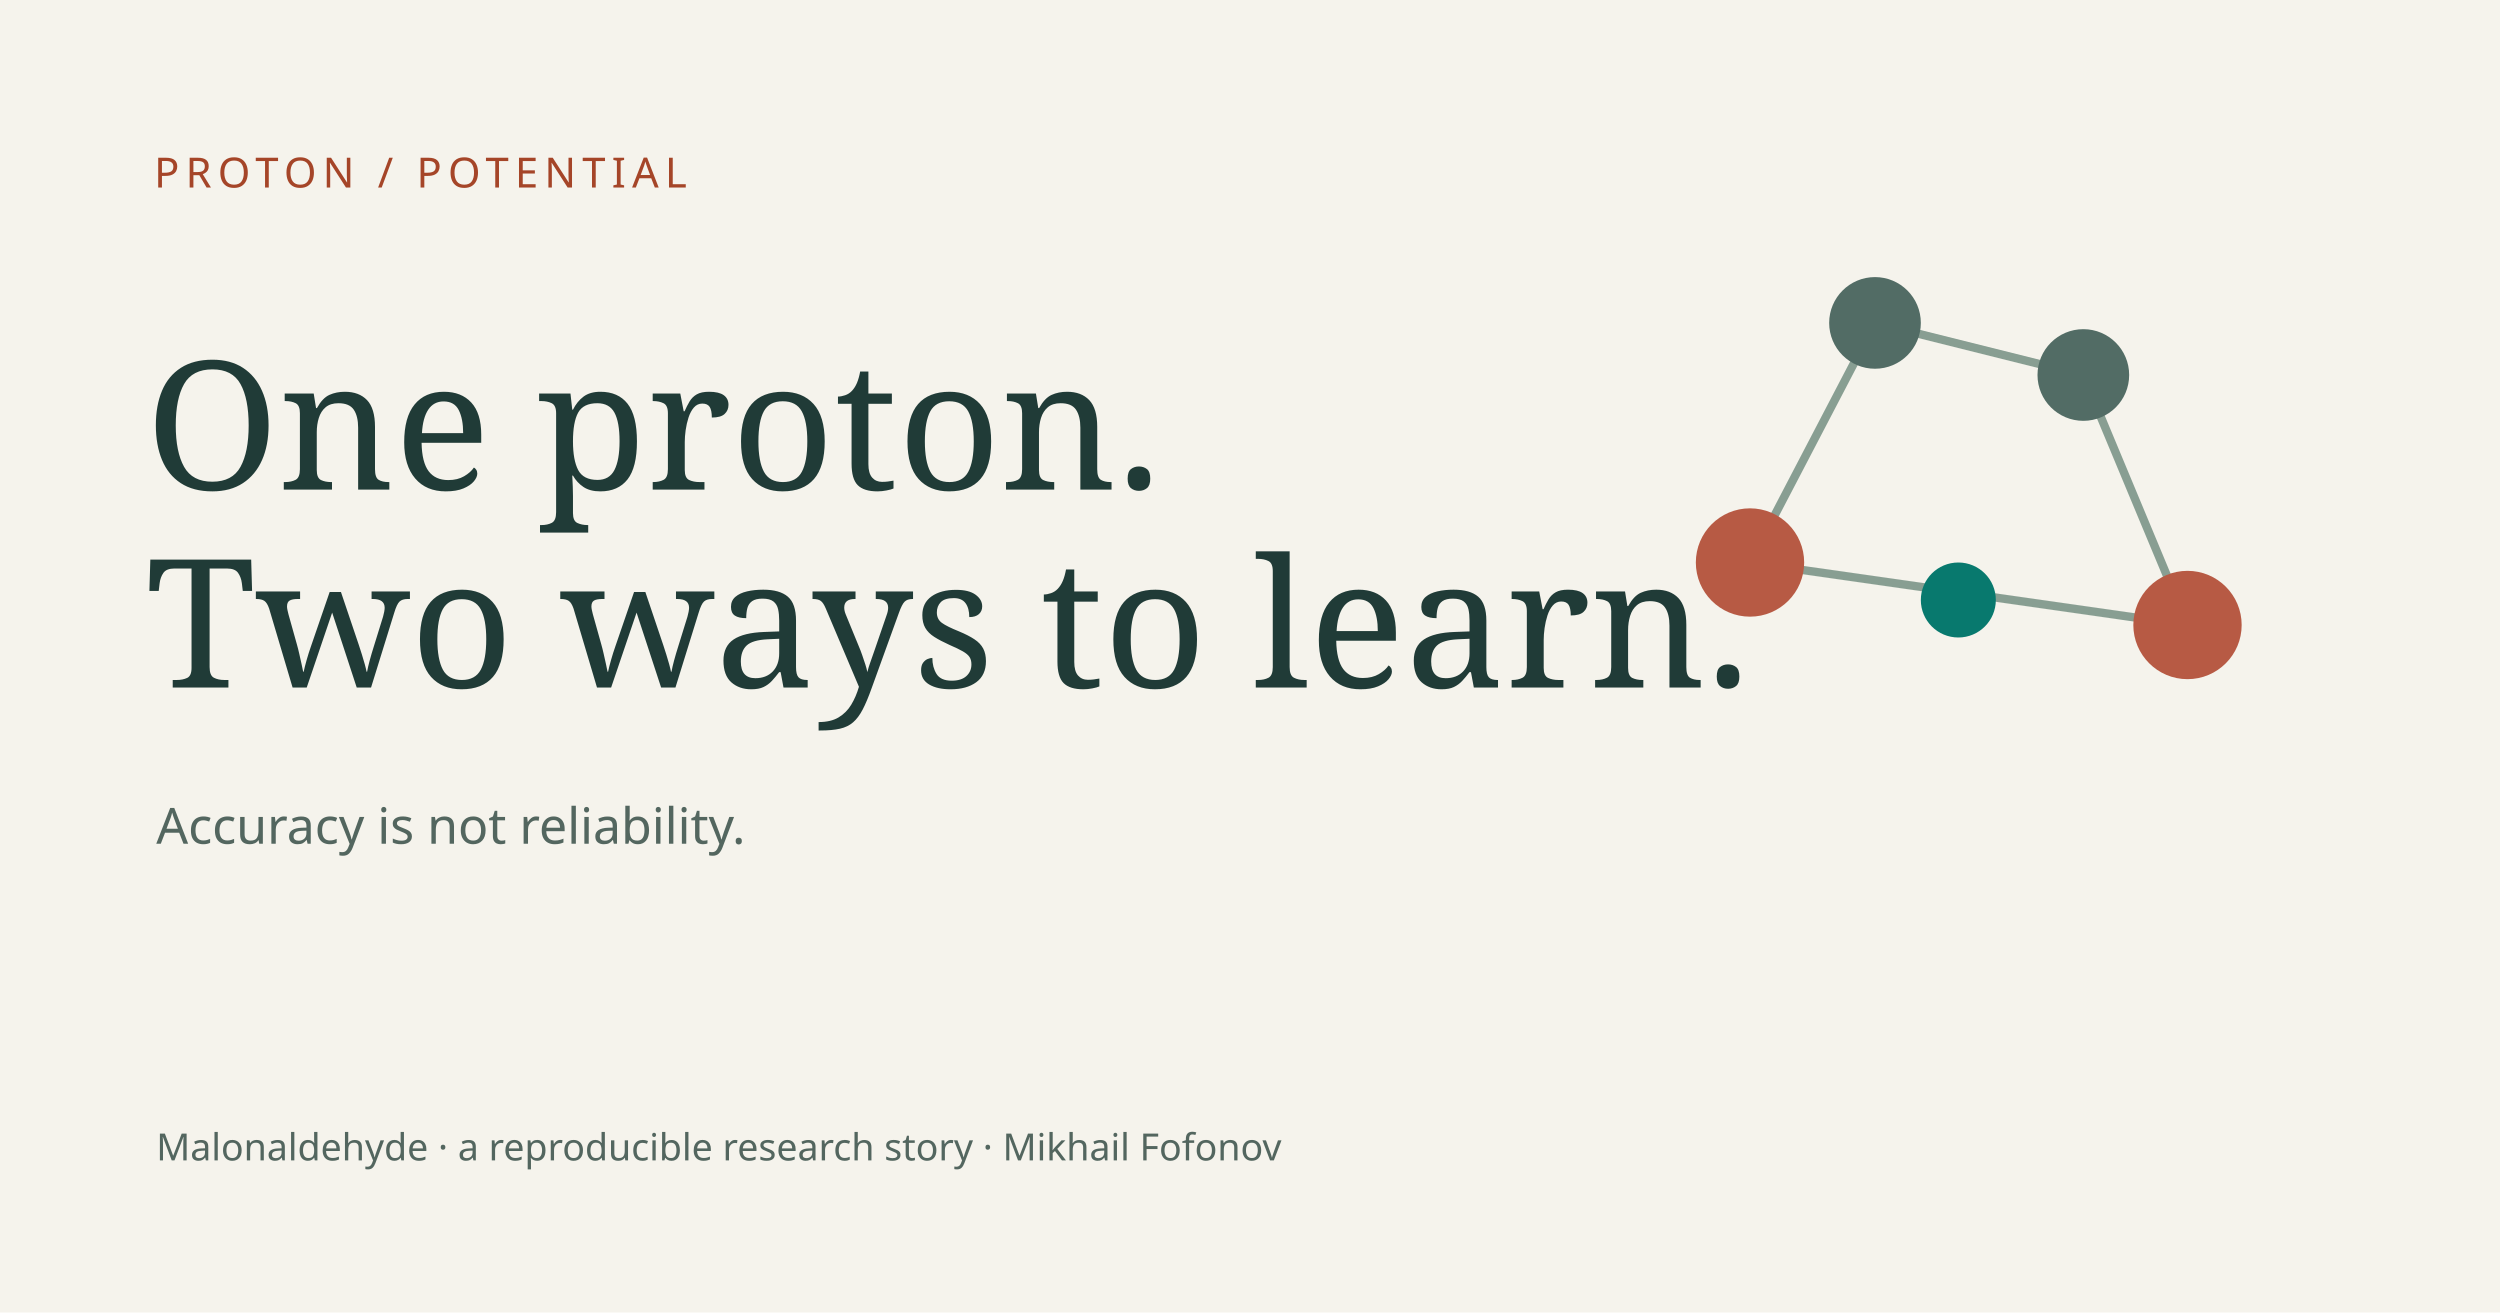
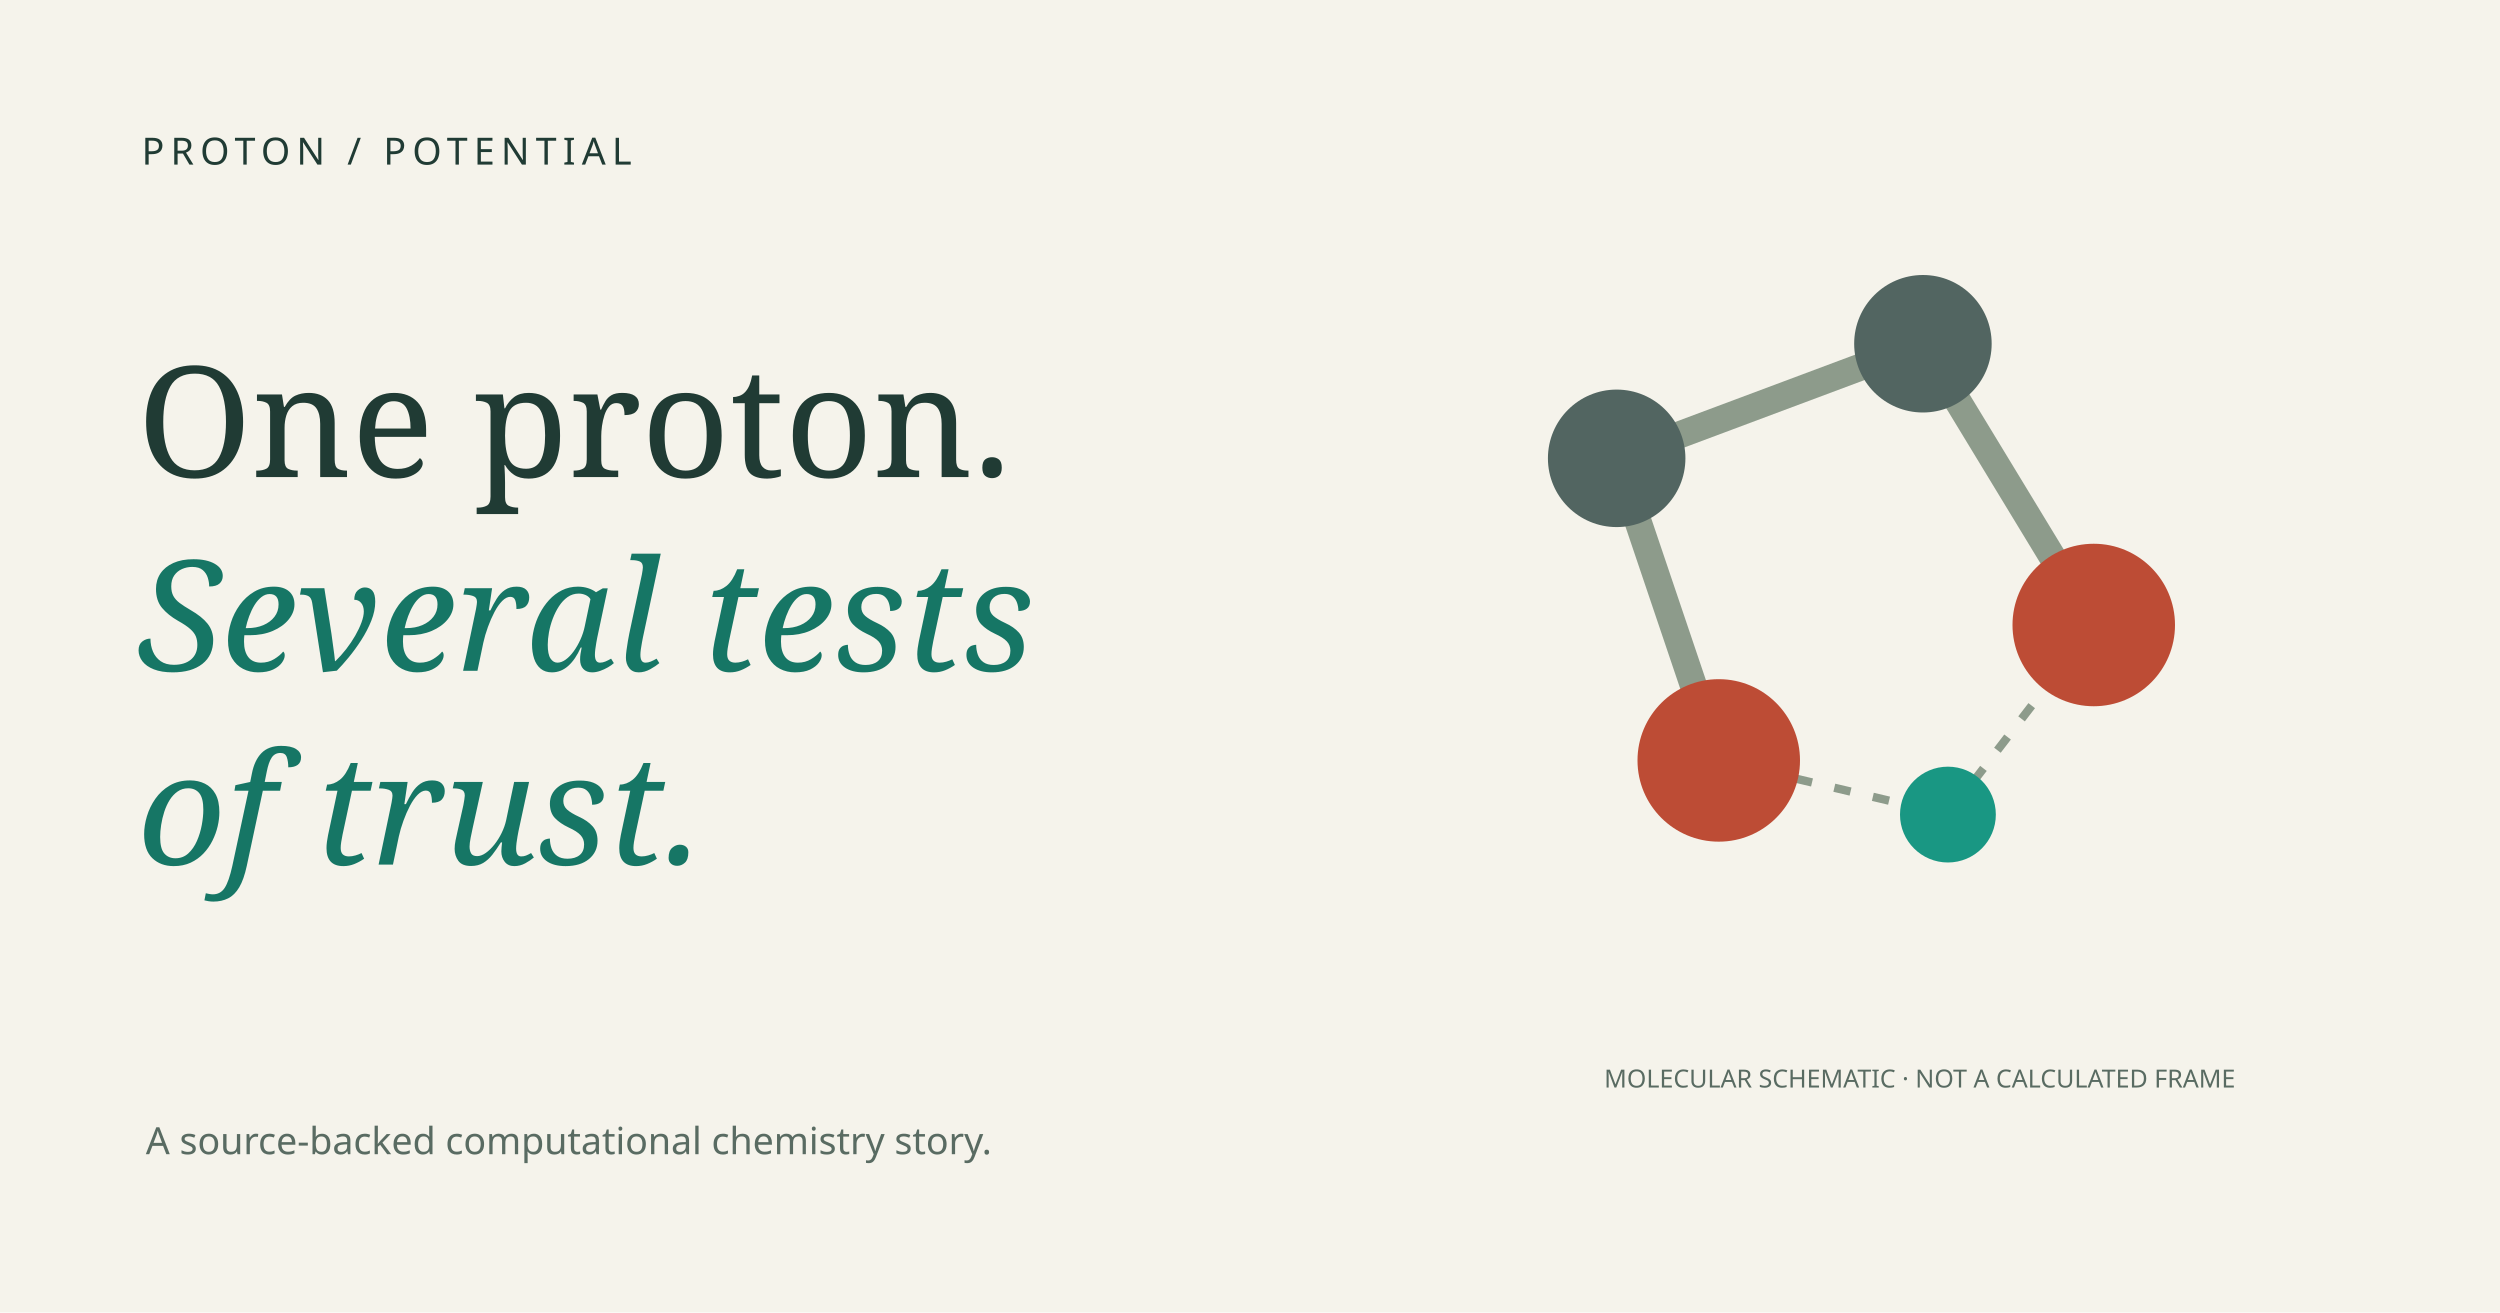
<svg xmlns="http://www.w3.org/2000/svg" width="1200" height="630" viewBox="0 0 1200 630">
-   <rect width="1200" height="630" fill="#f5f3ec" />
-   <text x="74" y="90" font-family="system-ui,sans-serif" font-size="20" fill="#a54528" letter-spacing="3">PROTON / POTENTIAL</text>
-   <g font-family="Georgia,serif" fill="#203b37" font-size="86">
-     <text x="70" y="235">One proton.</text>
-     <text x="70" y="330">Two ways to learn.</text>
-   </g>
-   <text x="75" y="405" fill="#53665f" font-family="system-ui,sans-serif" font-size="24">Accuracy is not reliability.</text>
-   <path d="M840 270L900 155L1000 180L1050 300M840 270L1050 300" fill="none" stroke="#889e92" stroke-width="4" />
-   <circle cx="840" cy="270" r="26" fill="#b75a44" />
-   <circle cx="1050" cy="300" r="26" fill="#b75a44" />
-   <circle cx="940" cy="288" r="18" fill="#08796e" />
-   <circle cx="900" cy="155" r="22" fill="#526c65" />
-   <circle cx="1000" cy="180" r="22" fill="#526c65" />
-   <text x="75" y="557" fill="#53665f" font-family="system-ui,sans-serif" font-size="18">Malonaldehyde · a reproducible research story · Mikhail Fofonov</text>
+   <rect width="1200" height="630" fill="#f5f3eb" />
+   <text x="68" y="79" fill="#203b34" font-family="sans-serif" font-size="18" letter-spacing="3">PROTON / POTENTIAL</text>
+   <text x="66" y="229" fill="#203b34" font-family="Georgia,serif" font-size="74">One proton.</text>
+   <text x="66" y="322" fill="#167665" font-family="Georgia,serif" font-size="74" font-style="italic">Several tests</text>
+   <text x="66" y="415" fill="#167665" font-family="Georgia,serif" font-size="74" font-style="italic">of trust.</text>
+   <text x="70" y="554" fill="#596b62" font-family="sans-serif" font-size="18">A source-backed computational chemistry story.</text>
+   <path d="M825 365L776 220L923 165L1005 300" fill="none" stroke="#8d9b8b" stroke-width="13" />
+   <path d="M825 365L935 391L1005 300" fill="none" stroke="#8d9b8b" stroke-width="4" stroke-dasharray="8 11" />
+   <circle cx="825" cy="365" r="39" fill="#bd4c35" />
+   <circle cx="1005" cy="300" r="39" fill="#bd4c35" />
+   <circle cx="776" cy="220" r="33" fill="#526561" />
+   <circle cx="923" cy="165" r="33" fill="#526561" />
+   <circle cx="935" cy="391" r="23" fill="#199783" />
+   <text x="770" y="522" font-family="sans-serif" font-size="12" fill="#596b62">MOLECULAR SCHEMATIC · NOT A CALCULATED FRAME</text>
</svg>
